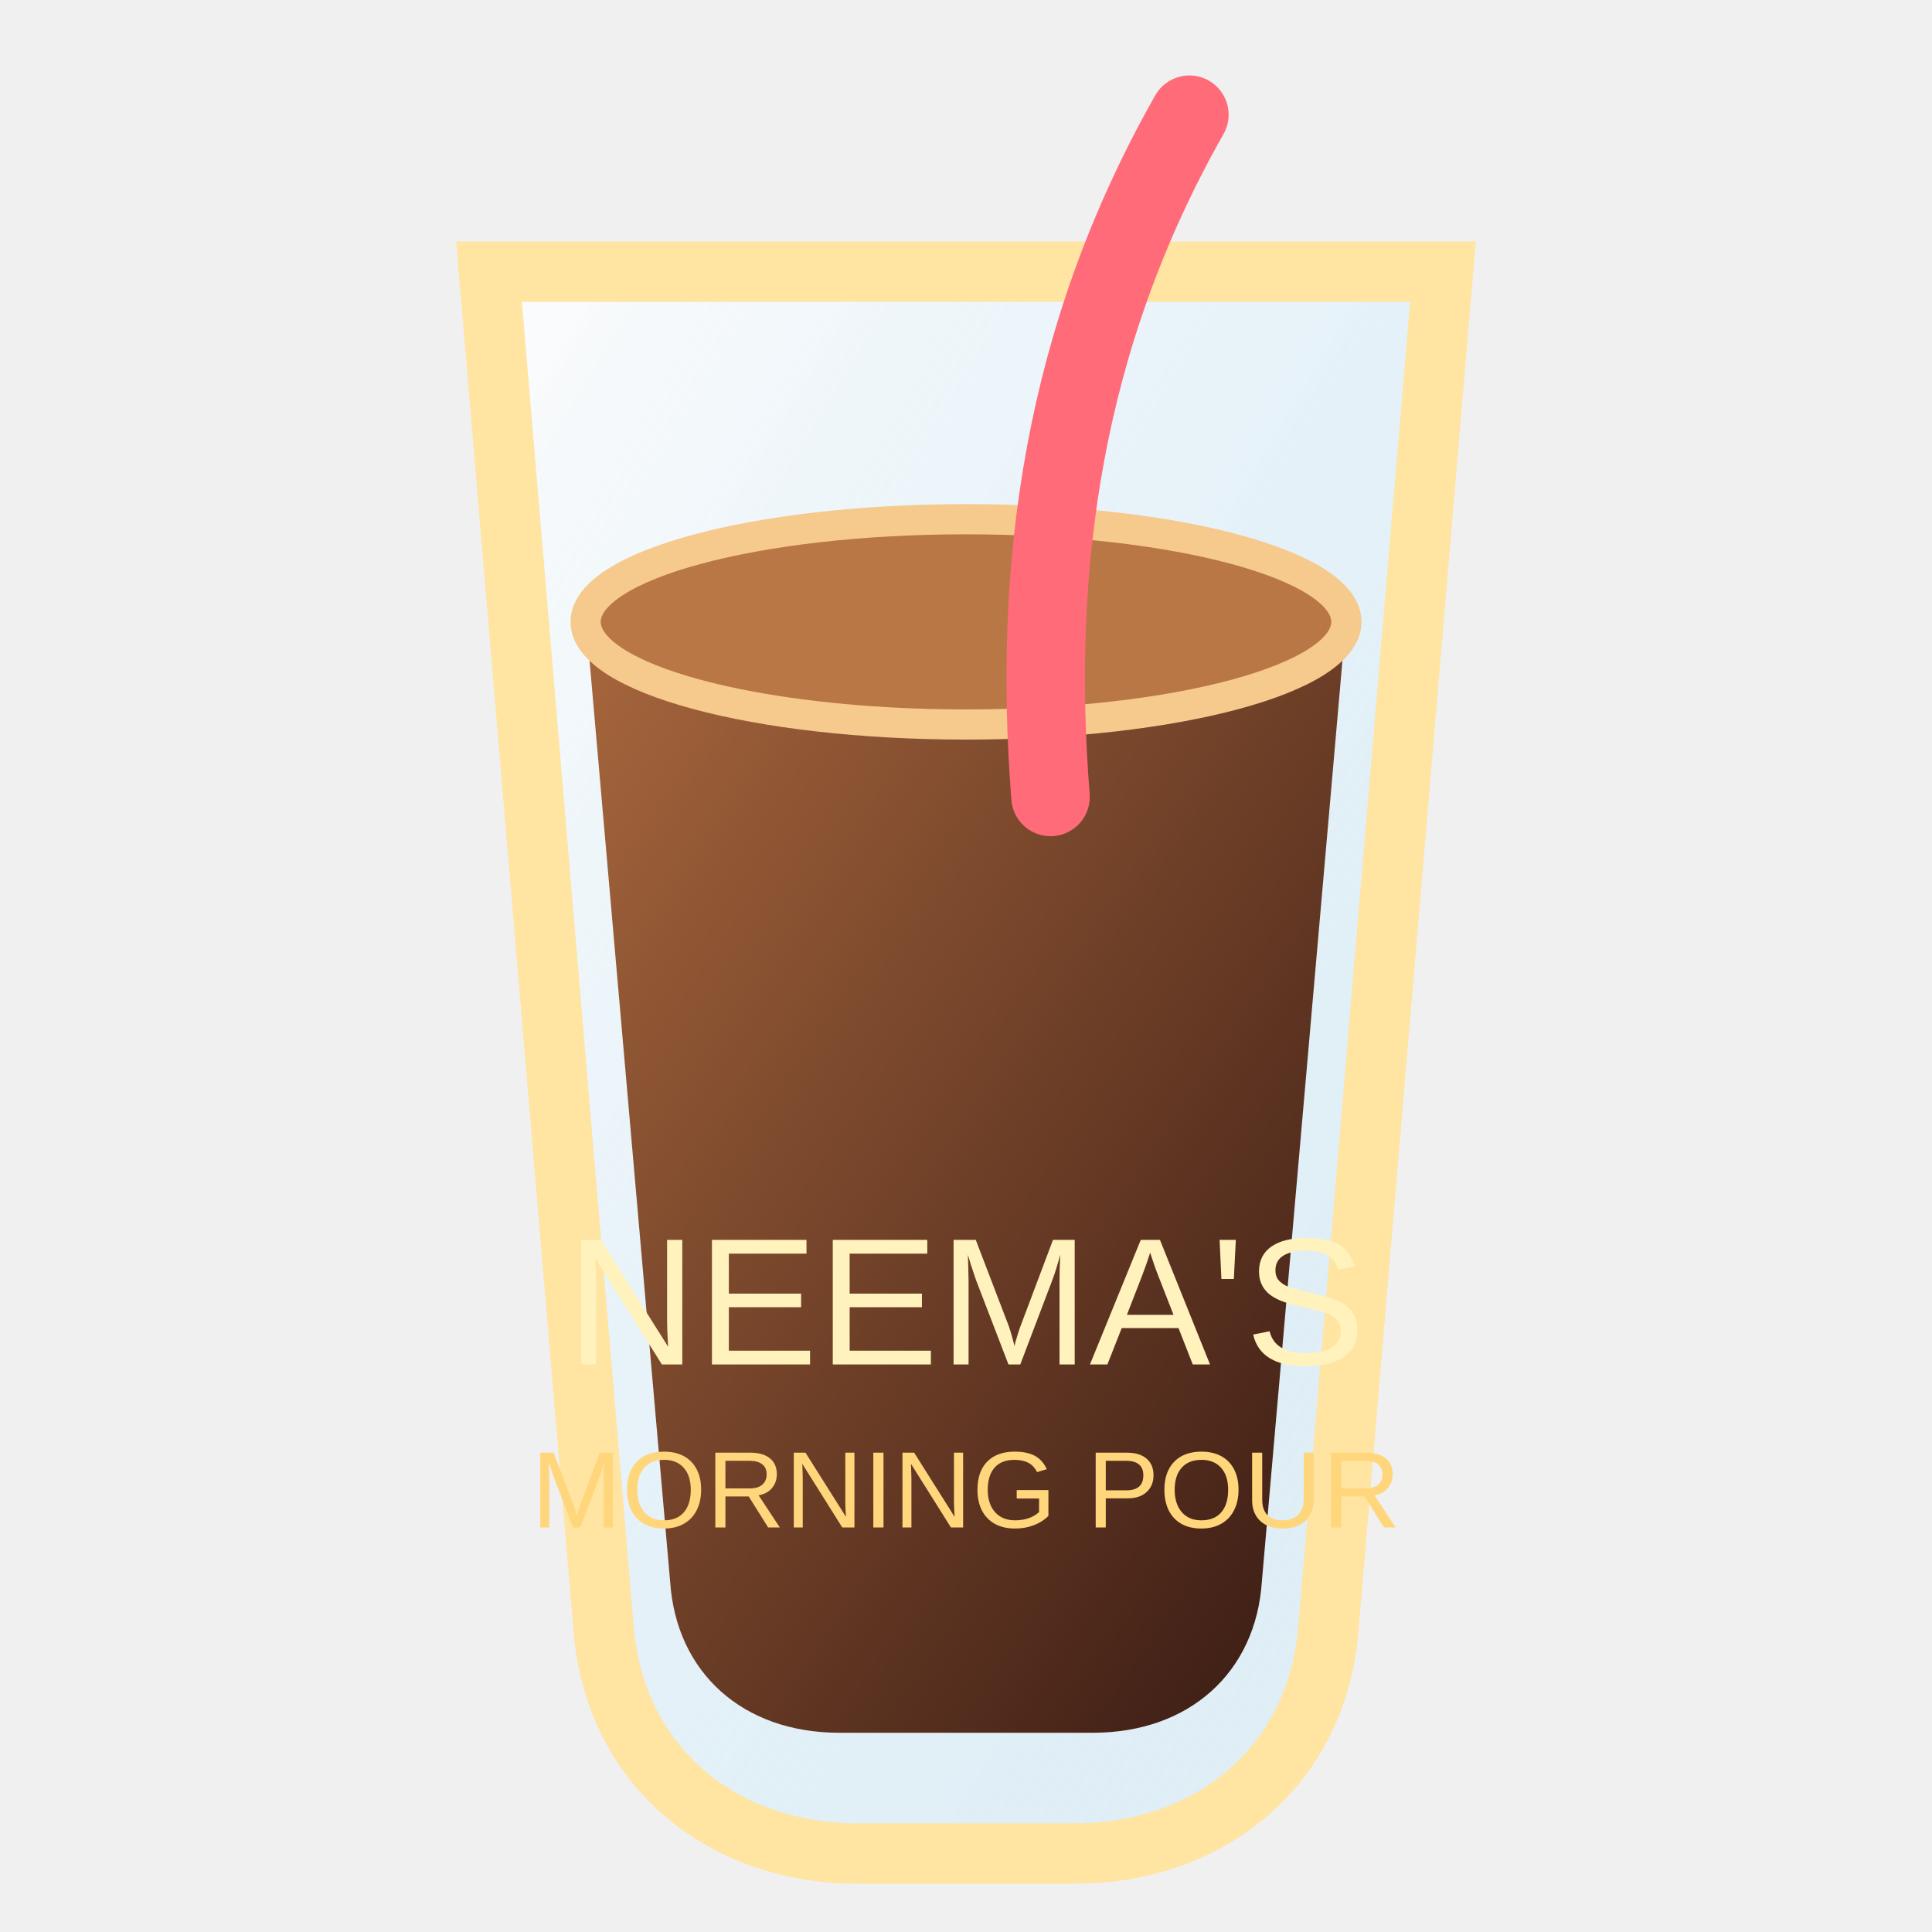
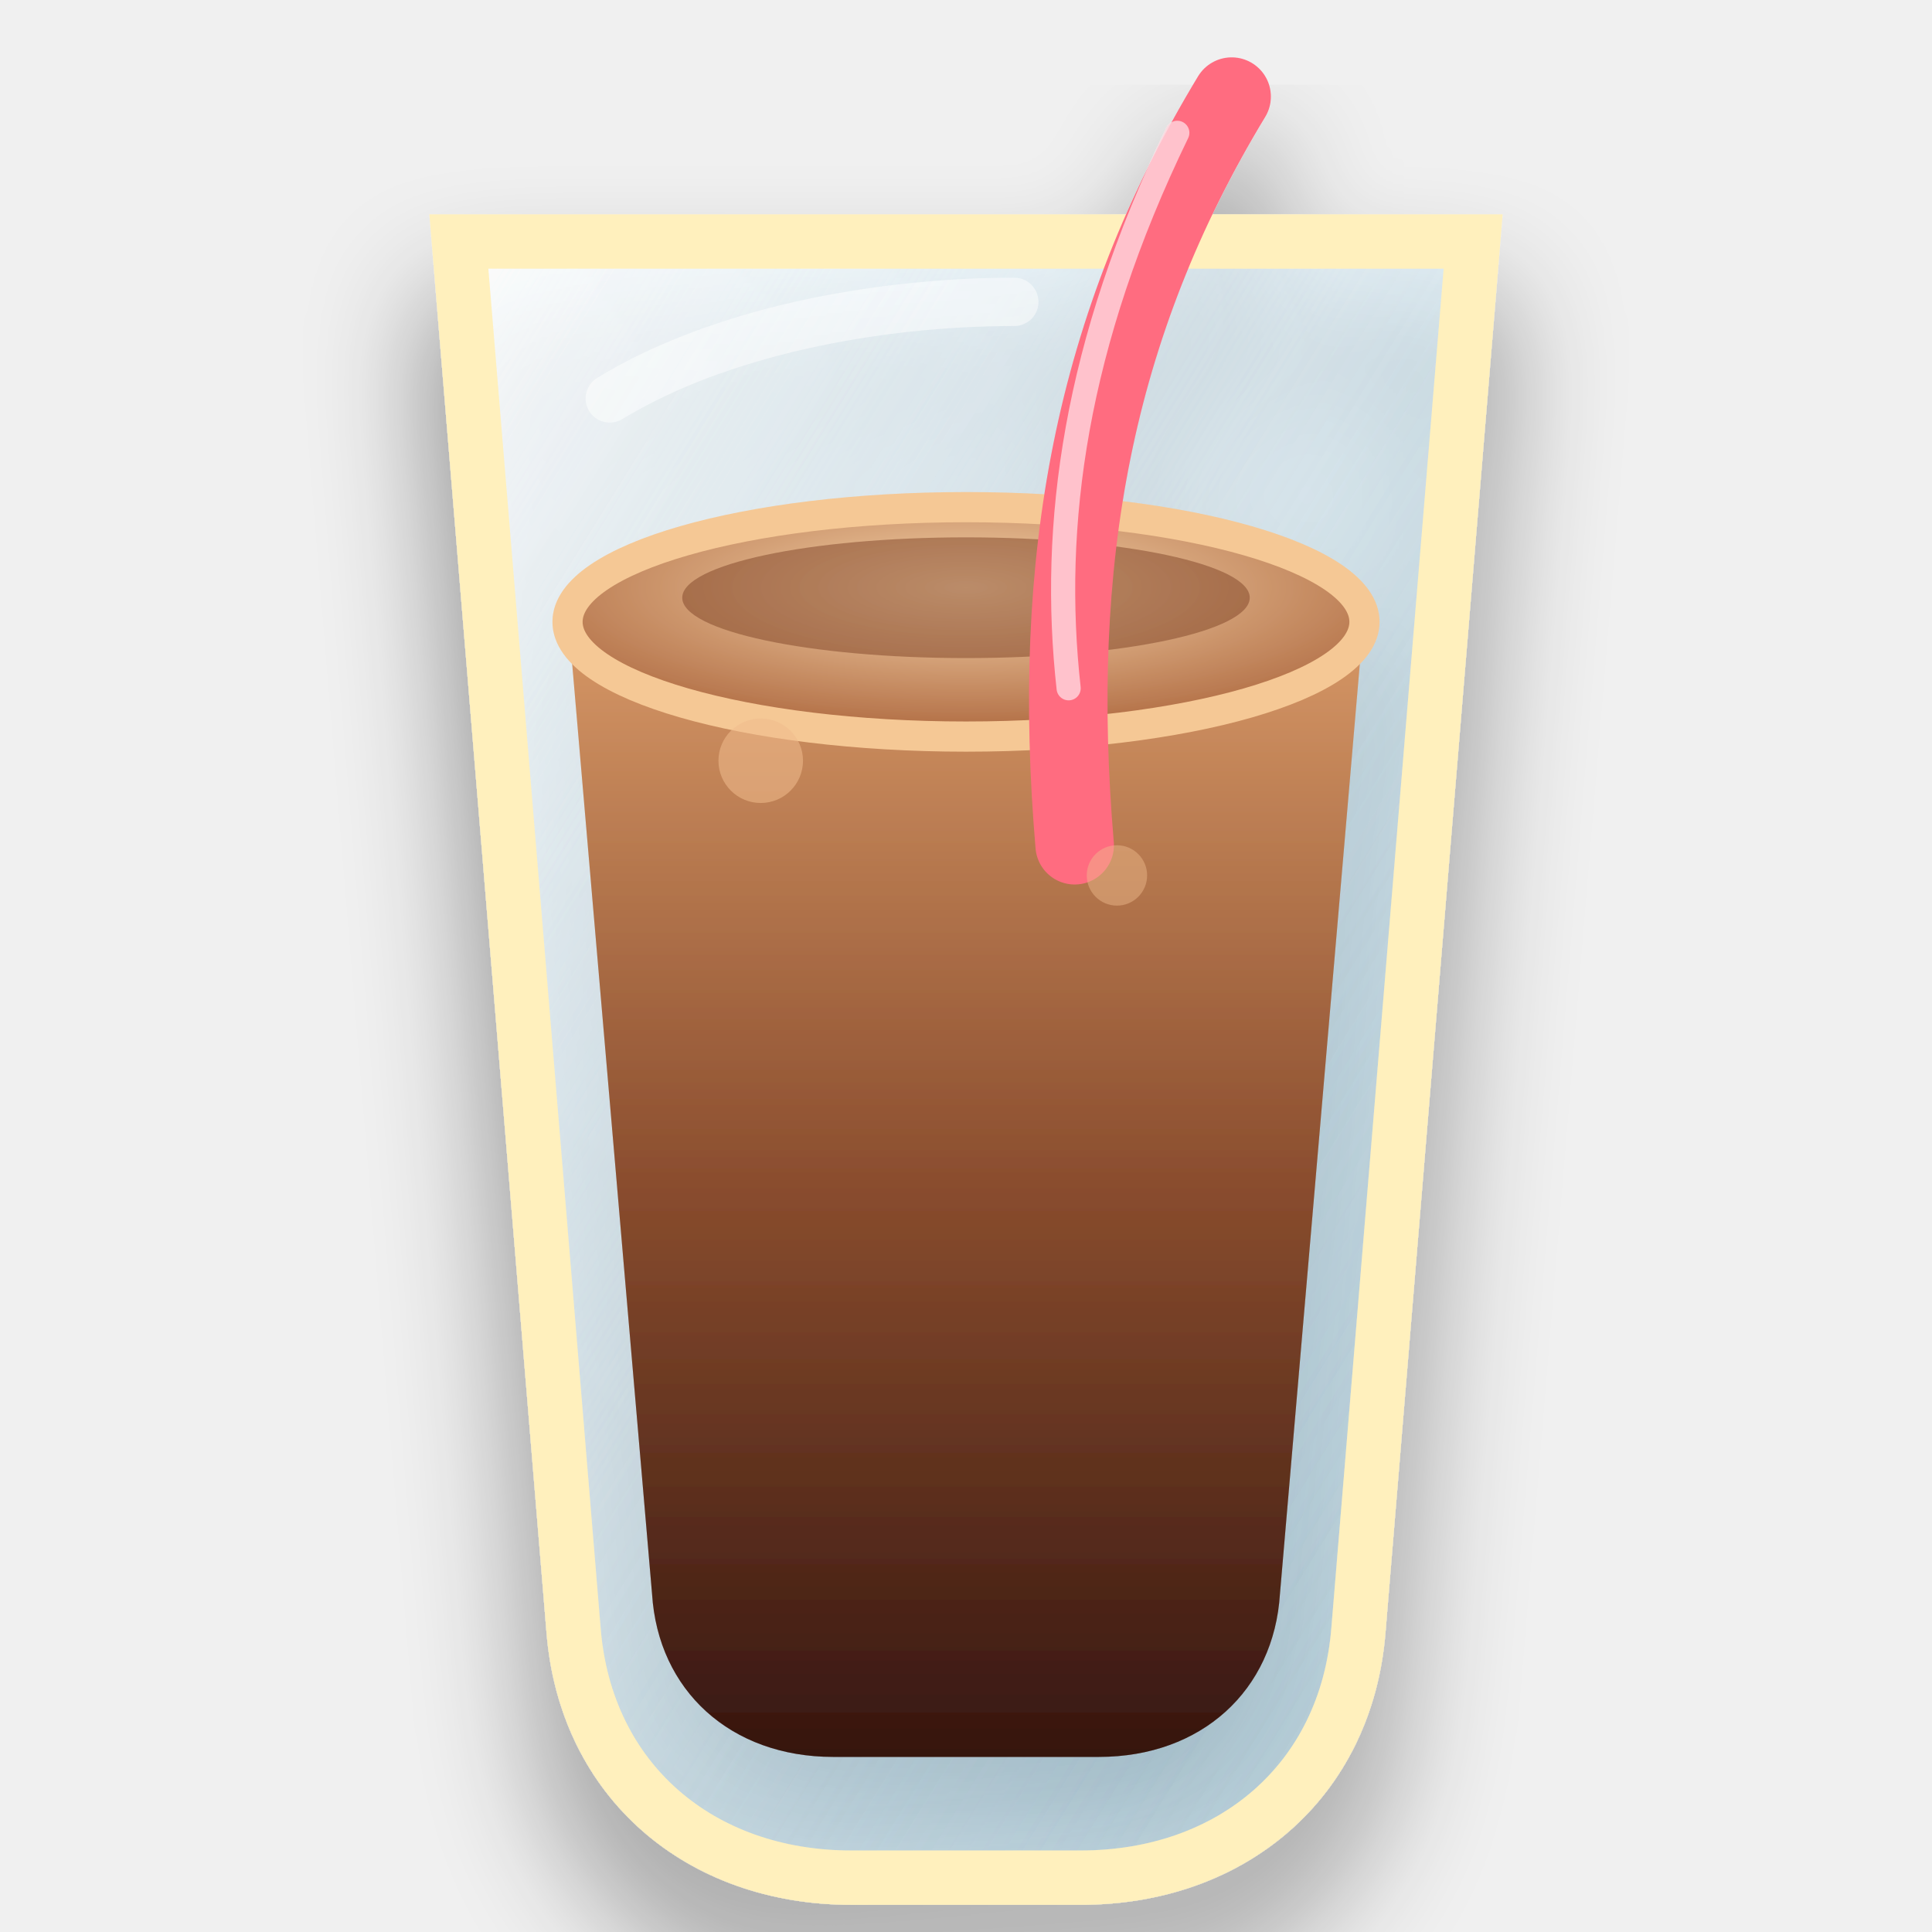
<svg xmlns="http://www.w3.org/2000/svg" viewBox="0 0 320 320">
  <defs>
-     <linearGradient id="g" x2="1" y2="1">
-       <stop stop-color="#fff" stop-opacity=".8" />
-       <stop offset="1" stop-color="#b9e6ff" stop-opacity=".3" />
+     <linearGradient id="glass" x1="0" y1="0" x2="1" y2="1">
+       <stop offset="0" stop-color="#ffffff" stop-opacity=".88" />
+       <stop offset=".45" stop-color="#d8f2ff" stop-opacity=".42" />
+       <stop offset="1" stop-color="#7bc9ed" stop-opacity=".18" />
    </linearGradient>
-     <linearGradient id="m" y2="1">
-       <stop stop-color="#a8673d" />
-       <stop offset="1" stop-color="#351812" />
+     <linearGradient id="milk" x1="0" y1="0" x2="0" y2="1">
+       <stop offset="0" stop-color="#d99a68" />
+       <stop offset=".5" stop-color="#8a4d2e" />
+       <stop offset="1" stop-color="#35150f" />
    </linearGradient>
+     <radialGradient id="foam" cx="50%" cy="35%" r="70%">
+       <stop offset="0" stop-color="#f6d4aa" />
+       <stop offset="1" stop-color="#a96138" />
+     </radialGradient>
+     <filter id="shadow" x="-30%" y="-30%" width="160%" height="180%">
+       <feDropShadow dx="0" dy="14" stdDeviation="10" flood-color="#000" flood-opacity=".45" />
+     </filter>
  </defs>
-   <path d="M81 45h158l-19 225c-2 23-20 37-42 37h-36c-22 0-40-14-42-37z" fill="url(#g)" stroke="#ffe4a2" stroke-width="10" />
-   <path d="M97 102h126l-14 160c-1 15-12 25-28 25h-42c-16 0-27-10-28-25z" fill="url(#m)" />
-   <ellipse cx="160" cy="103" rx="63" ry="17" fill="#b87745" stroke="#f6c98d" stroke-width="5" />
-   <path d="M197 19c-21 37-26 75-23 113" fill="none" stroke="#ff6b79" stroke-width="13" stroke-linecap="round" />
-   <text x="160" y="226" text-anchor="middle" font-family="Arial Black,Arial" font-size="30" fill="#fff2bd">NEEMA'S</text>
-   <text x="160" y="253" text-anchor="middle" font-family="Arial Black,Arial" font-size="18" fill="#ffd67b">MORNING POUR</text>
+   <g filter="url(#shadow)">
+     <path d="M76 40h168l-19 230c-2 25-21 41-46 41h-38c-25 0-44-16-46-41z" fill="url(#glass)" stroke="#fff0bd" stroke-width="9" />
+     <path d="M94 101h132l-14 163c-1 16-13 27-30 27h-44c-17 0-29-11-30-27z" fill="url(#milk)" />
+     <ellipse cx="160" cy="103" rx="66" ry="19" fill="url(#foam)" stroke="#f5c895" stroke-width="5" />
+     <ellipse cx="160" cy="99" rx="47" ry="10" fill="#7f4428" opacity=".5" />
+     <path d="M204 16c-23 38-30 77-26 124" fill="none" stroke="#ff6c80" stroke-width="13" stroke-linecap="round" />
+     <path d="M195 22c-17 35-21 65-18 92" fill="none" stroke="#ffd7de" stroke-width="4" stroke-linecap="round" opacity=".8" />
+     <path d="M101 66c18-11 44-16 67-16" fill="none" stroke="#fff" stroke-width="8" stroke-linecap="round" opacity=".48" />
+     <circle cx="126" cy="126" r="7" fill="#f0bc8d" opacity=".55" />
+     <circle cx="185" cy="145" r="5" fill="#f0bc8d" opacity=".45" />
+   </g>
</svg>
